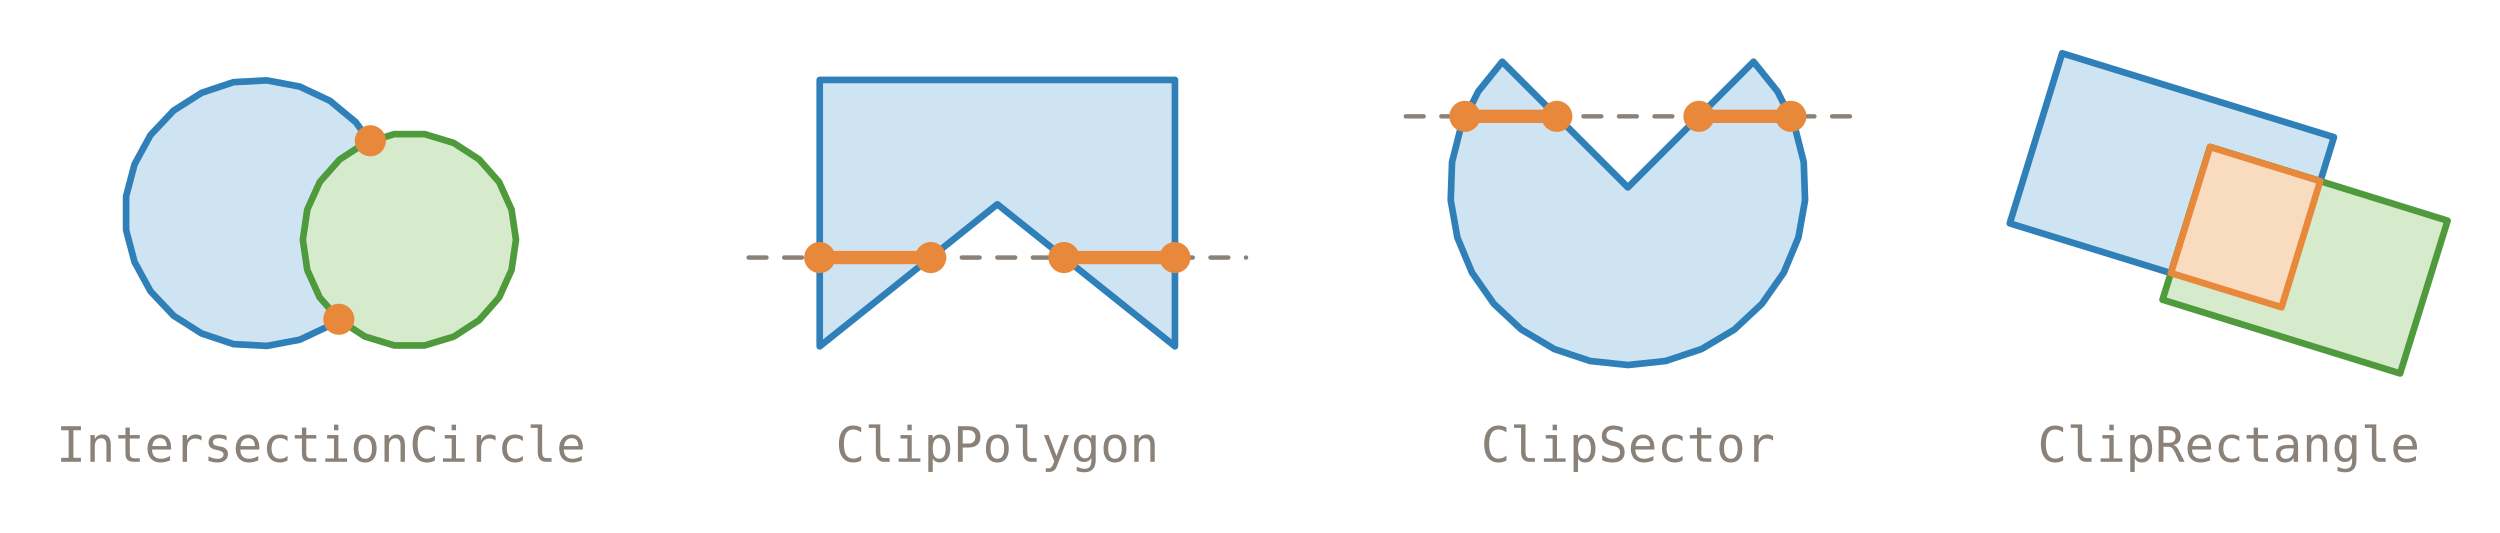
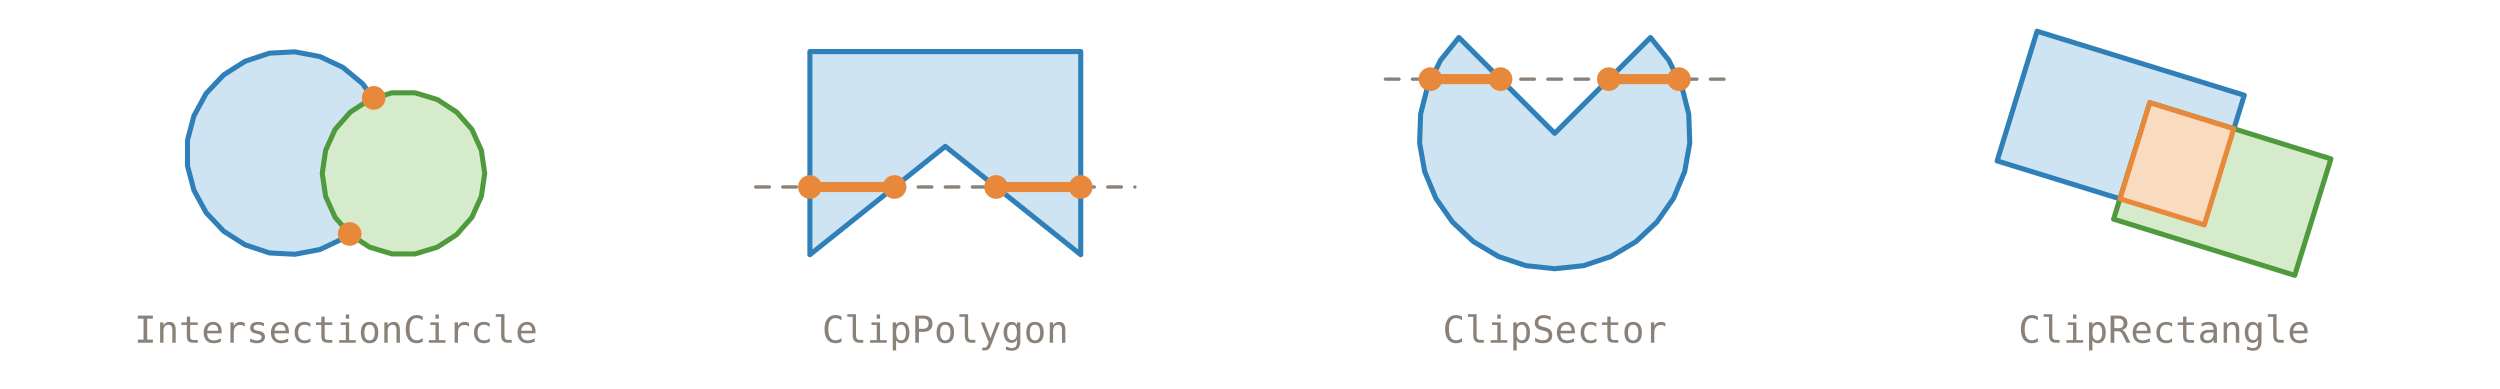
- <svg xmlns="http://www.w3.org/2000/svg" width="563" height="120" viewBox="0 0 563 120" role="img">
-   <g transform="translate(72.2 48.0)">
+ <svg xmlns="http://www.w3.org/2000/svg" width="960" height="149" viewBox="0 0 960 149" role="img">
+   <g transform="translate(72.0 19.9) scale(1.3) translate(43.8 29.9)">
    <polygon points="16.0,0.0 15.1,7.5 12.3,14.5 7.9,20.5 2.1,25.3 -4.7,28.5 -12.1,29.9 -19.6,29.5 -26.8,27.1 -33.1,23.1 -38.3,17.6 -41.9,11.0 -43.8,3.8 -43.8,-3.8 -41.9,-11.0 -38.3,-17.6 -33.1,-23.1 -26.8,-27.1 -19.6,-29.5 -12.1,-29.9 -4.7,-28.5 2.1,-25.3 7.9,-20.5 12.3,-14.5 15.1,-7.5" fill="#cfe4f3" stroke="#2f7fb8" stroke-width="1.5" stroke-linejoin="round" />
    <polygon points="44.0,6.0 43.0,12.8 40.2,19.0 35.7,24.1 30.0,27.8 23.4,29.8 16.6,29.8 10.0,27.8 4.3,24.1 -0.2,19.0 -3.0,12.8 -4.0,6.0 -3.0,-0.8 -0.2,-7.0 4.3,-12.1 10.0,-15.8 16.6,-17.8 23.4,-17.8 30.0,-15.8 35.7,-12.1 40.2,-7.0 43.0,-0.8" fill="#d6ebcb" stroke="#4f9a3c" stroke-width="1.5" stroke-linejoin="round" />
    <circle cx="4.1" cy="23.9" r="3.5" fill="#e8883a" />
    <circle cx="11.2" cy="-16.3" r="3.5" fill="#e8883a" />
  </g>
-   <text x="72.3" y="104.0" font-family="ui-monospace, SFMono-Regular, Menlo, Consolas, monospace" font-size="11" text-anchor="middle" fill="#8a8178">IntersectionCircle</text>
-   <g transform="translate(224.6 48.0)">
+   <text x="129.0" y="131.6" font-family="ui-monospace, SFMono-Regular, Menlo, Consolas, monospace" font-size="14.3" text-anchor="middle" fill="#8a8178">IntersectionCircle</text>
+   <g transform="translate(290.2 19.8) scale(1.3) translate(56.0 30.0)">
    <polygon points="-40.0,-30.0 40.0,-30.0 40.0,30.0 0.0,-2.0 -40.0,30.0" fill="#cfe4f3" stroke="#2f7fb8" stroke-width="1.5" stroke-linejoin="round" />
    <line x1="-56.0" y1="10.0" x2="56.0" y2="10.0" stroke="#8a8178" stroke-width="1" stroke-dasharray="4 4" stroke-linecap="round" />
    <line x1="-40.0" y1="10.0" x2="-15.0" y2="10.0" stroke="#e8883a" stroke-width="3" stroke-linecap="round" />
    <line x1="15.0" y1="10.0" x2="40.0" y2="10.0" stroke="#e8883a" stroke-width="3" stroke-linecap="round" />
    <circle cx="-40.0" cy="10.0" r="3.5" fill="#e8883a" />
    <circle cx="-15.0" cy="10.0" r="3.5" fill="#e8883a" />
    <circle cx="15.0" cy="10.0" r="3.5" fill="#e8883a" />
    <circle cx="40.0" cy="10.0" r="3.5" fill="#e8883a" />
  </g>
-   <text x="224.6" y="104.0" font-family="ui-monospace, SFMono-Regular, Menlo, Consolas, monospace" font-size="11" text-anchor="middle" fill="#8a8178">ClipPolygon</text>
-   <g transform="translate(366.6 42.2)">
+   <text x="363.0" y="131.6" font-family="ui-monospace, SFMono-Regular, Menlo, Consolas, monospace" font-size="14.3" text-anchor="middle" fill="#8a8178">ClipPolygon</text>
+   <g transform="translate(532.0 14.4) scale(1.3) translate(50.0 28.3)">
    <polygon points="0.0,0.0 28.3,-28.3 33.7,-21.6 37.5,-14.0 39.6,-5.7 39.9,2.9 38.4,11.3 35.1,19.2 30.2,26.2 24.0,32.0 16.6,36.4 8.5,39.1 0.0,40.0 -8.5,39.1 -16.6,36.4 -24.0,32.0 -30.2,26.2 -35.1,19.2 -38.4,11.3 -39.9,2.9 -39.6,-5.7 -37.5,-14.0 -33.7,-21.6 -28.3,-28.3" fill="#cfe4f3" stroke="#2f7fb8" stroke-width="1.5" stroke-linejoin="round" />
    <line x1="-50.0" y1="-16.0" x2="50.0" y2="-16.0" stroke="#8a8178" stroke-width="1" stroke-dasharray="4 4" stroke-linecap="round" />
    <line x1="-36.7" y1="-16.0" x2="-16.0" y2="-16.0" stroke="#e8883a" stroke-width="3" stroke-linecap="round" />
    <line x1="16.0" y1="-16.0" x2="36.7" y2="-16.0" stroke="#e8883a" stroke-width="3" stroke-linecap="round" />
    <circle cx="-36.7" cy="-16.0" r="3.5" fill="#e8883a" />
    <circle cx="-16.0" cy="-16.0" r="3.5" fill="#e8883a" />
    <circle cx="16.0" cy="-16.0" r="3.5" fill="#e8883a" />
    <circle cx="36.7" cy="-16.0" r="3.5" fill="#e8883a" />
  </g>
-   <text x="366.6" y="104.0" font-family="ui-monospace, SFMono-Regular, Menlo, Consolas, monospace" font-size="11" text-anchor="middle" fill="#8a8178">ClipSector</text>
-   <g transform="translate(501.1 46.6)">
+   <text x="597.0" y="131.6" font-family="ui-monospace, SFMono-Regular, Menlo, Consolas, monospace" font-size="14.3" text-anchor="middle" fill="#8a8178">ClipSector</text>
+   <g transform="translate(766.9 12.0) scale(1.3) translate(48.5 34.6)">
    <polygon points="-36.7,-34.6 24.5,-15.7 12.7,22.6 -48.5,3.7" fill="#cfe4f3" stroke="#2f7fb8" stroke-width="1.5" stroke-linejoin="round" />
    <polygon points="-3.4,-13.5 50.1,3.1 39.4,37.5 -14.1,20.9" fill="#d6ebcb" stroke="#4f9a3c" stroke-width="1.5" stroke-linejoin="round" />
    <polygon points="-3.4,-13.5 21.4,-5.8 12.7,22.6 -12.2,14.9" fill="#f9dcc0" stroke="#e8883a" stroke-width="1.5" stroke-linejoin="round" />
  </g>
-   <text x="501.9" y="104.0" font-family="ui-monospace, SFMono-Regular, Menlo, Consolas, monospace" font-size="11" text-anchor="middle" fill="#8a8178">ClipRectangle</text>
+   <text x="831.0" y="131.6" font-family="ui-monospace, SFMono-Regular, Menlo, Consolas, monospace" font-size="14.3" text-anchor="middle" fill="#8a8178">ClipRectangle</text>
</svg>
